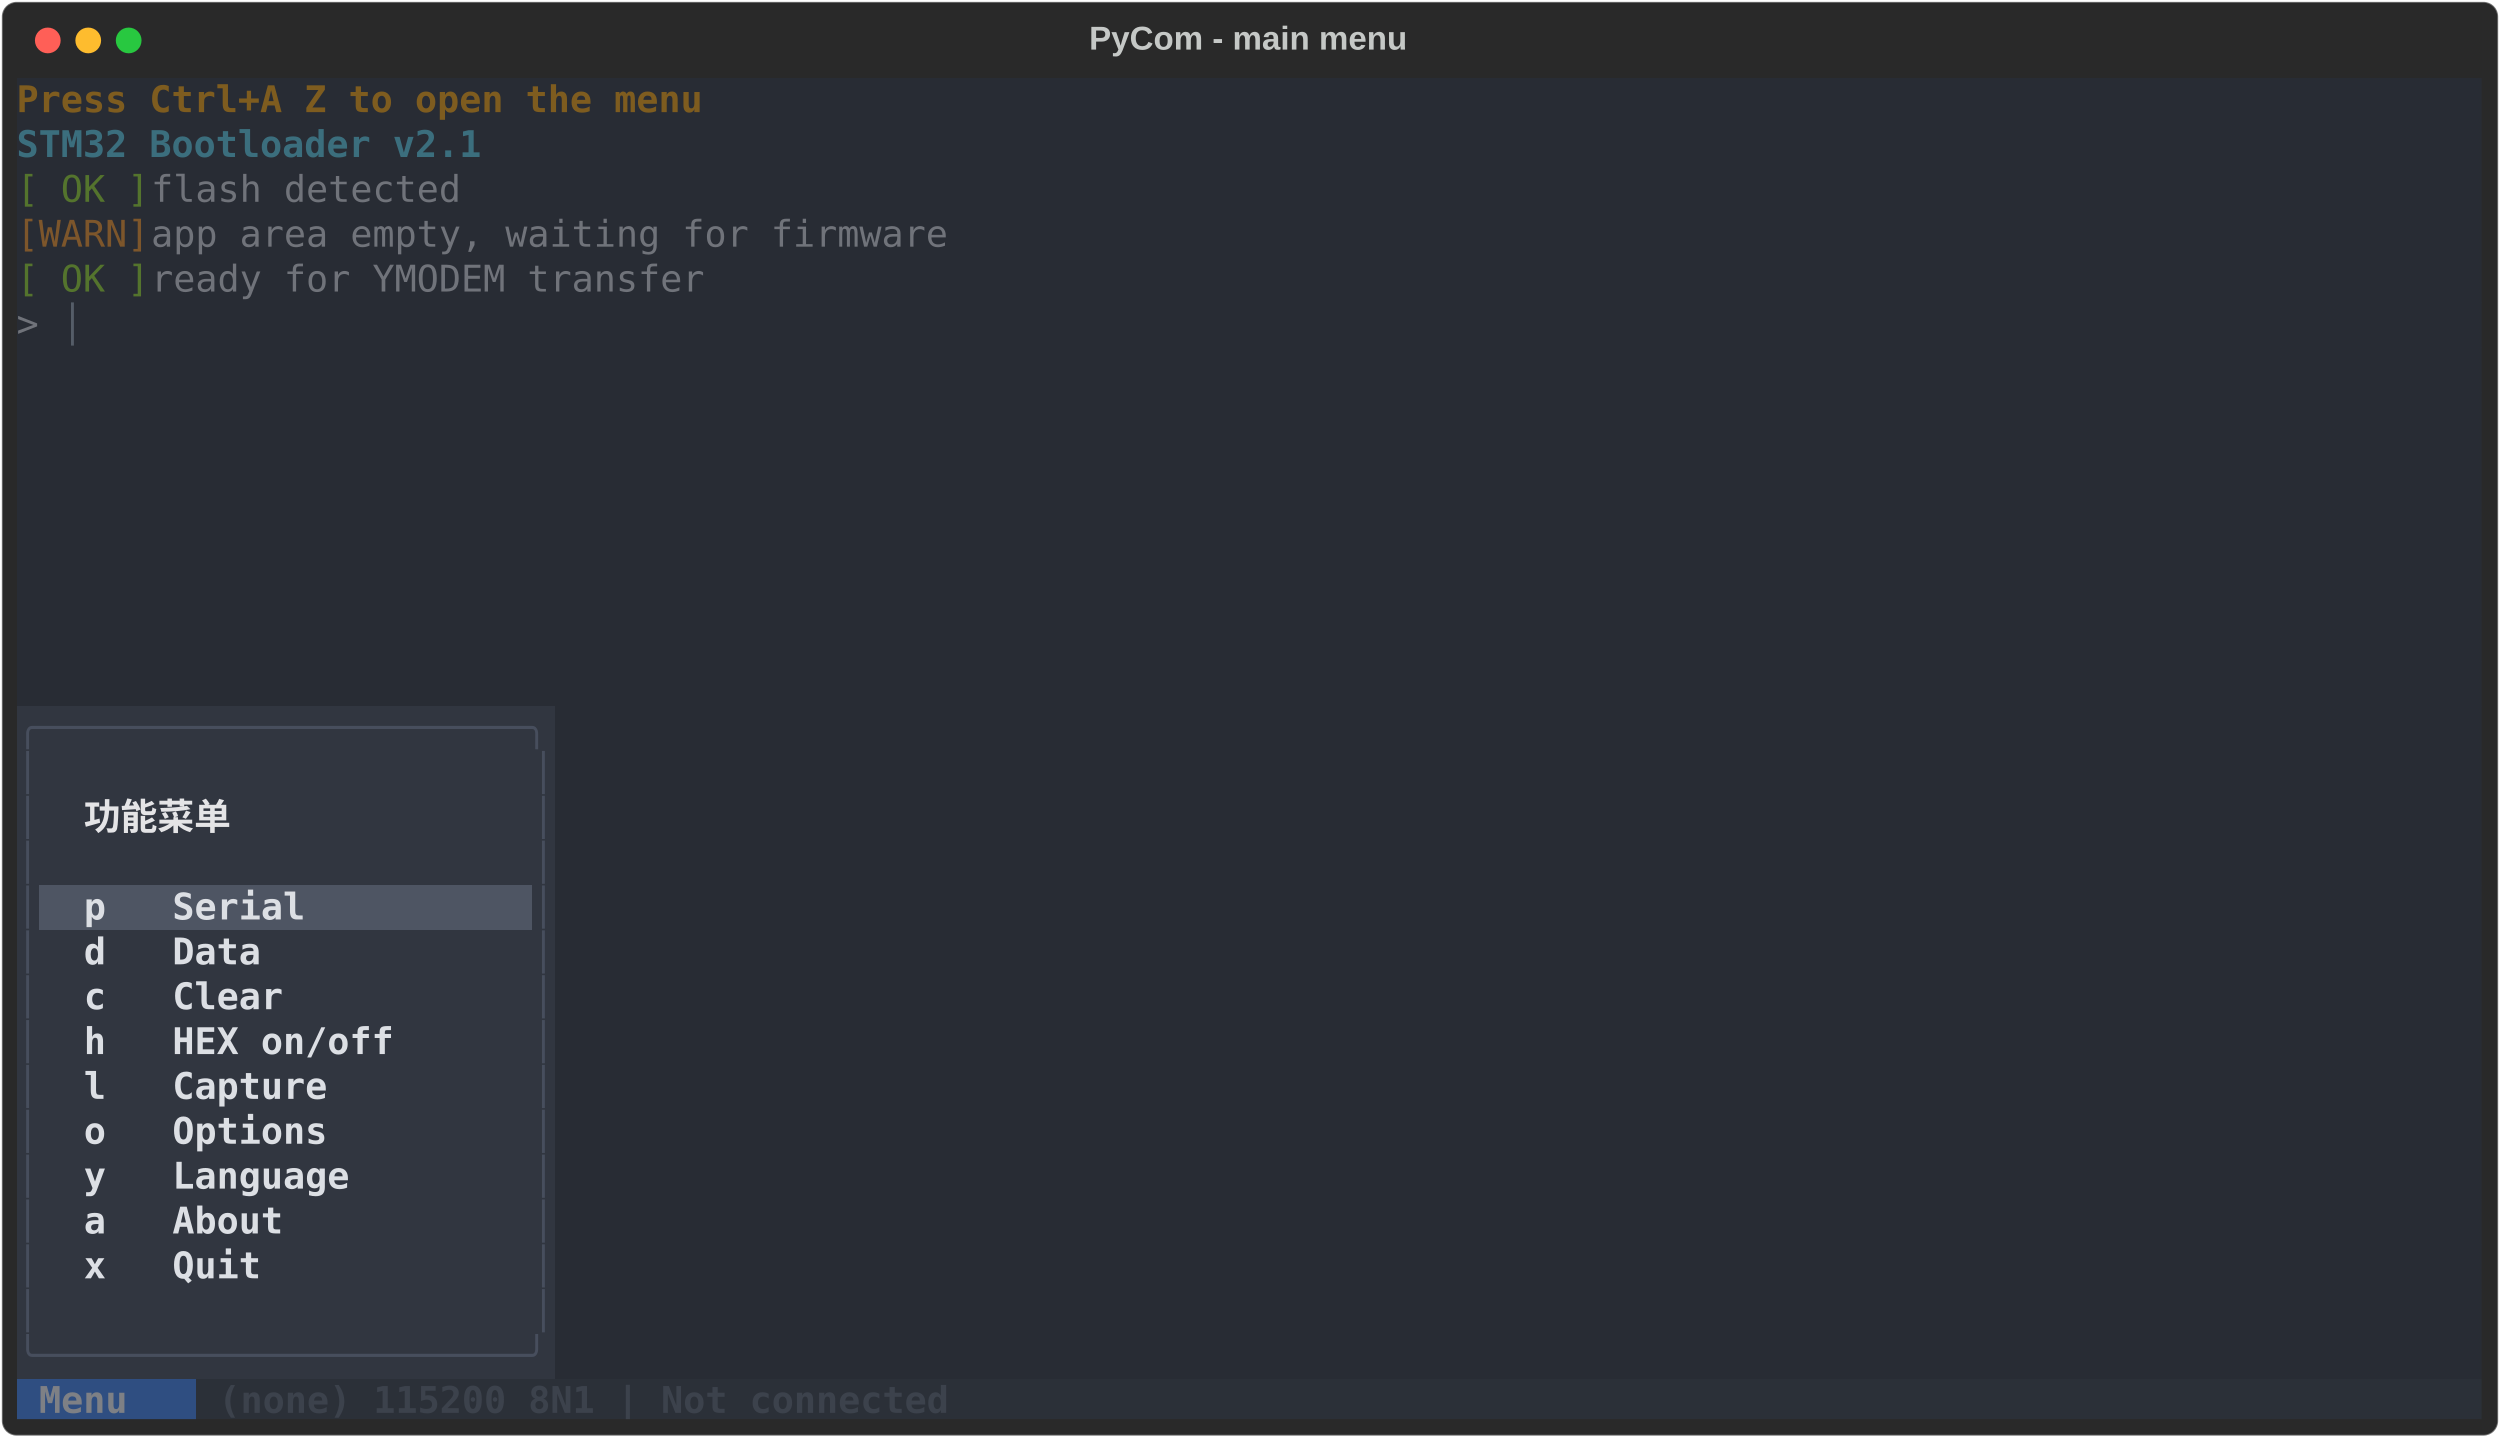
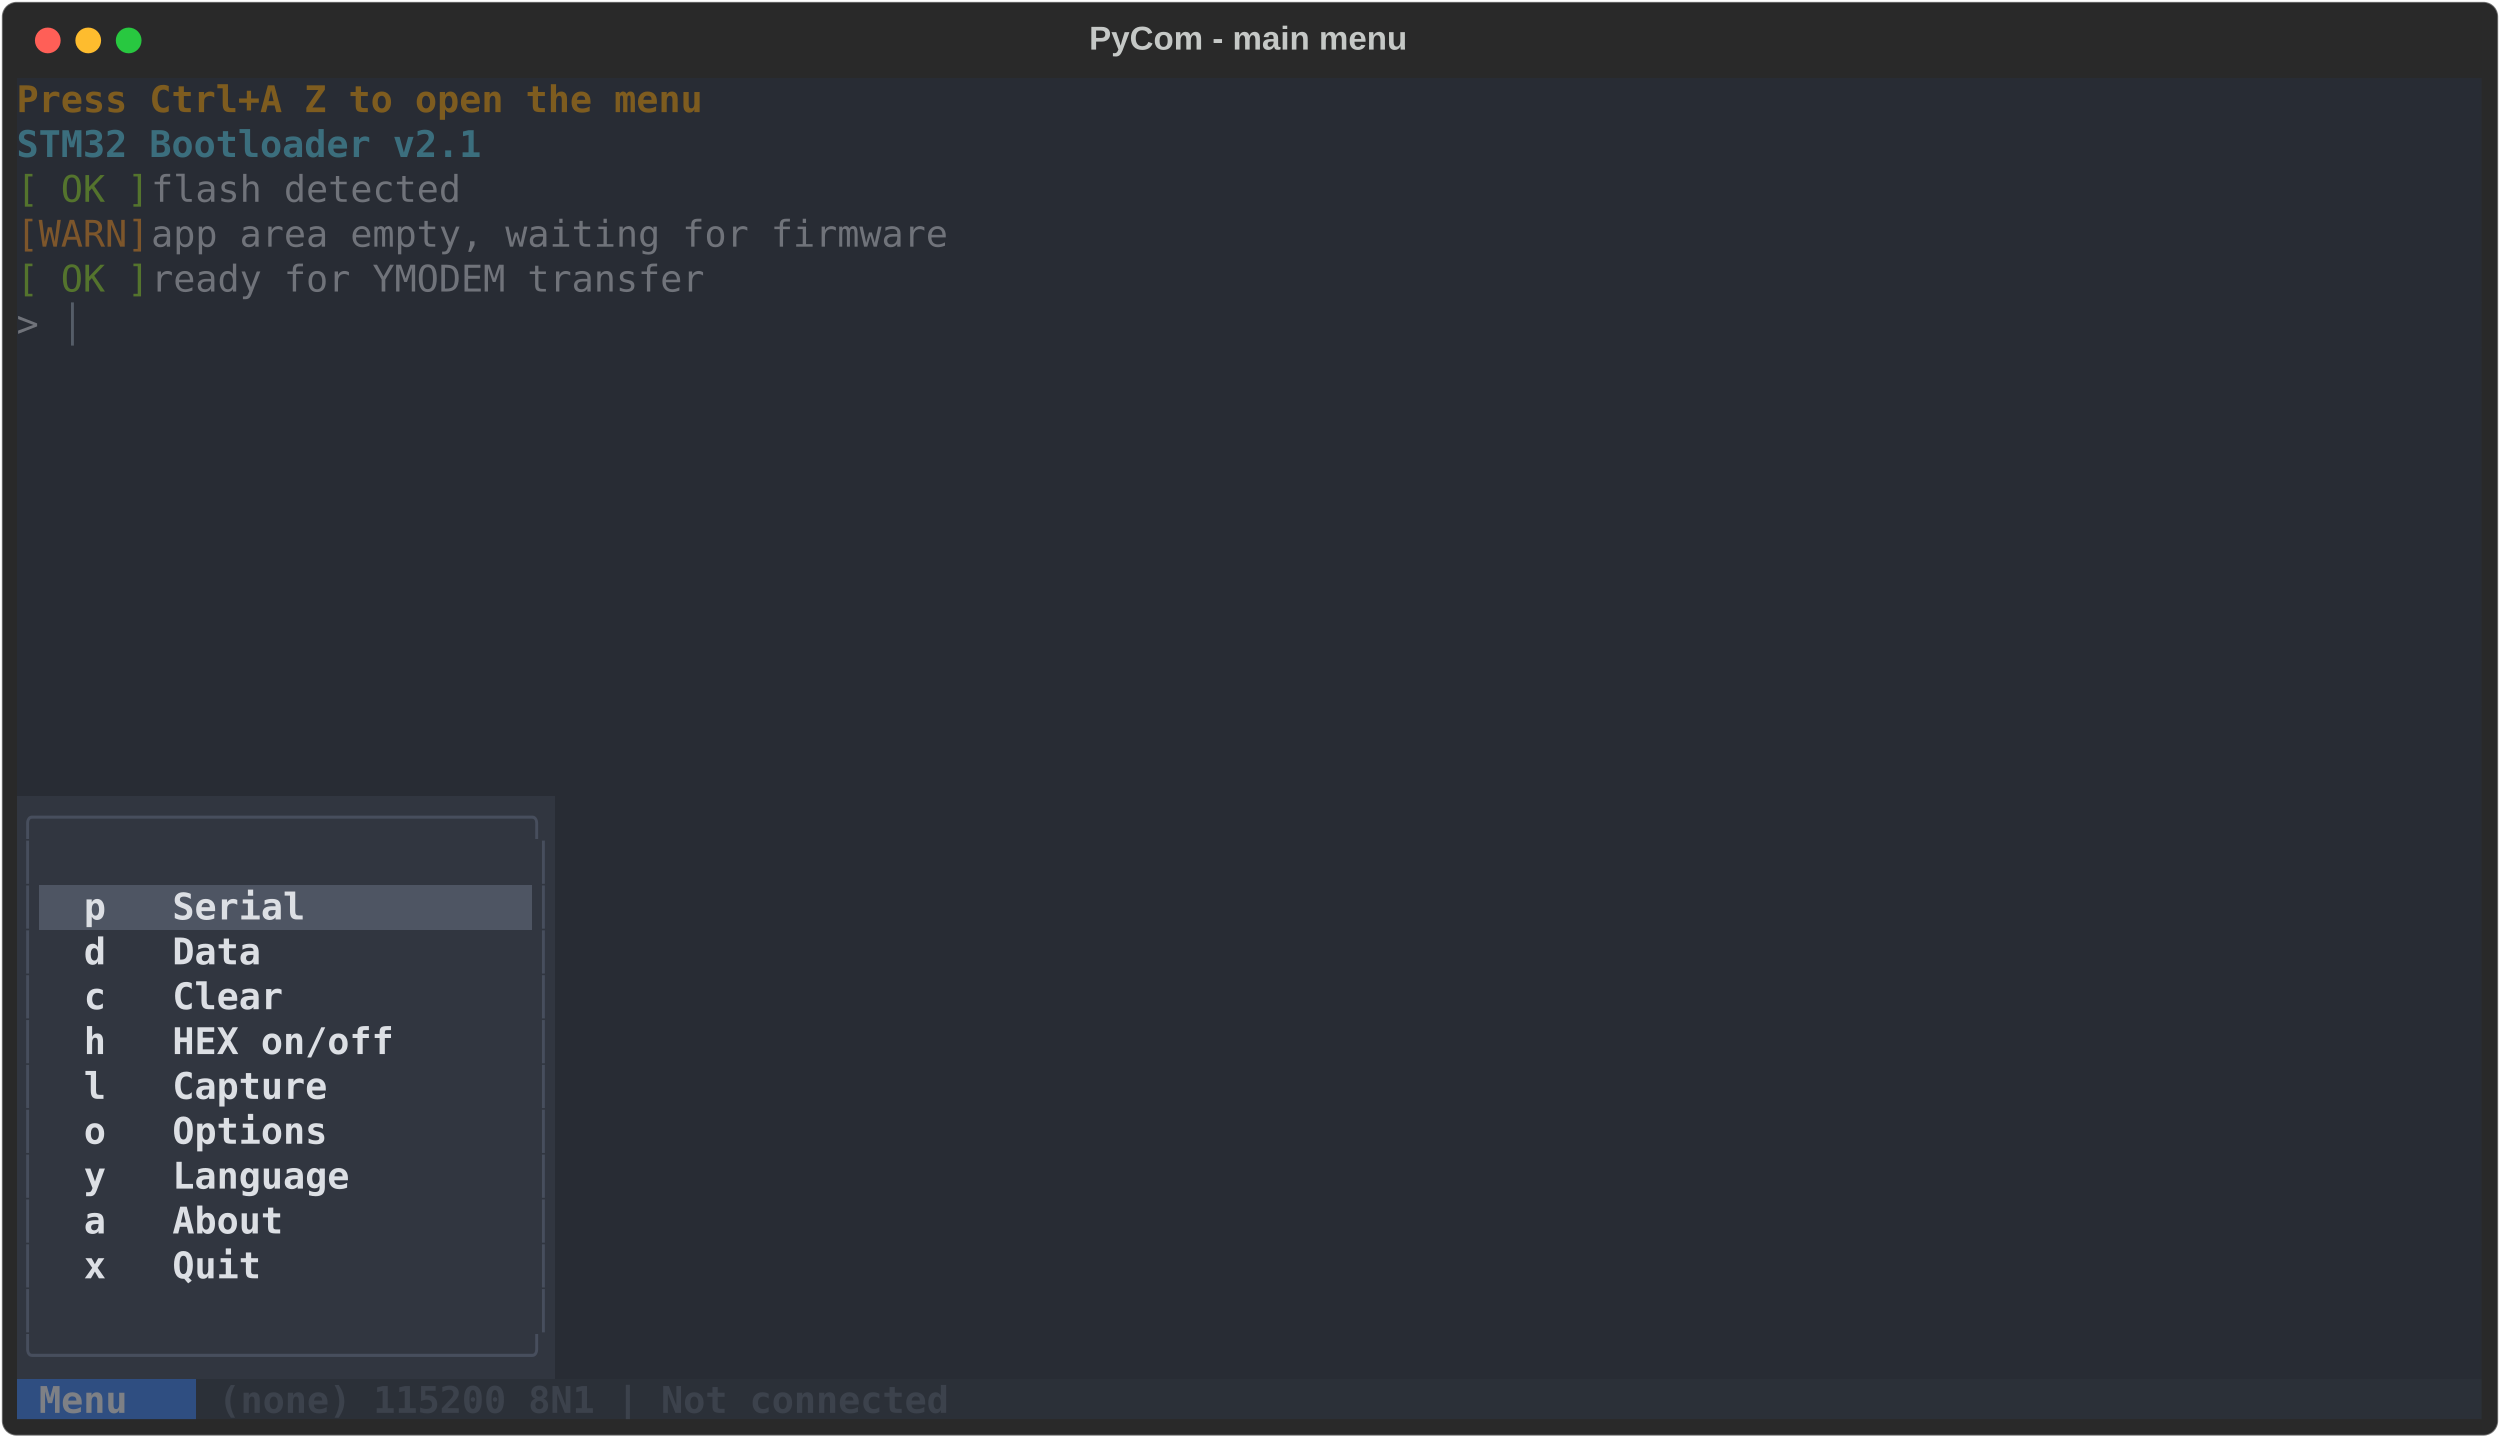
<svg xmlns="http://www.w3.org/2000/svg" class="rich-terminal" viewBox="0 0 1360 782.0">
  <style>

    @font-face {
        font-family: "Fira Code";
        src: local("FiraCode-Regular"),
                url("https://cdnjs.cloudflare.com/ajax/libs/firacode/6.2.0/woff2/FiraCode-Regular.woff2") format("woff2"),
                url("https://cdnjs.cloudflare.com/ajax/libs/firacode/6.2.0/woff/FiraCode-Regular.woff") format("woff");
        font-style: normal;
        font-weight: 400;
    }
    @font-face {
        font-family: "Fira Code";
        src: local("FiraCode-Bold"),
                url("https://cdnjs.cloudflare.com/ajax/libs/firacode/6.2.0/woff2/FiraCode-Bold.woff2") format("woff2"),
                url("https://cdnjs.cloudflare.com/ajax/libs/firacode/6.2.0/woff/FiraCode-Bold.woff") format("woff");
        font-style: bold;
        font-weight: 700;
    }

-     .terminal-2986568471-matrix {
+     .terminal-81339459-matrix {
        font-family: Fira Code, monospace;
        font-size: 20px;
        line-height: 24.4px;
        font-variant-east-asian: full-width;
    }

-     .terminal-2986568471-title {
+     .terminal-81339459-title {
        font-size: 18px;
        font-weight: bold;
        font-family: arial;
    }

-     .terminal-2986568471-r1 { fill: #7e5c1f;font-weight: bold }
- .terminal-2986568471-r2 { fill: #dcdfe4 }
- .terminal-2986568471-r3 { fill: #c5c8c6 }
- .terminal-2986568471-r4 { fill: #3b6e7d;font-weight: bold }
- .terminal-2986568471-r5 { fill: #54742d }
- .terminal-2986568471-r6 { fill: #70737a }
- .terminal-2986568471-r7 { fill: #7d562b }
- .terminal-2986568471-r8 { fill: #555d68 }
- .terminal-2986568471-r9 { fill: #474e5d }
- .terminal-2986568471-r10 { fill: #e4e4e6;font-weight: bold }
- .terminal-2986568471-r11 { fill: #dcdfe4;font-weight: bold }
- .terminal-2986568471-r12 { fill: #7e8085;font-weight: bold }
- .terminal-2986568471-r13 { fill: #3c424c;font-weight: bold }
+     .terminal-81339459-r1 { fill: #7e5c1f;font-weight: bold }
+ .terminal-81339459-r2 { fill: #dcdfe4 }
+ .terminal-81339459-r3 { fill: #c5c8c6 }
+ .terminal-81339459-r4 { fill: #3b6e7d;font-weight: bold }
+ .terminal-81339459-r5 { fill: #54742d }
+ .terminal-81339459-r6 { fill: #70737a }
+ .terminal-81339459-r7 { fill: #7d562b }
+ .terminal-81339459-r8 { fill: #555d68 }
+ .terminal-81339459-r9 { fill: #474e5d }
+ .terminal-81339459-r10 { fill: #dcdfe4;font-weight: bold }
+ .terminal-81339459-r11 { fill: #7e8085;font-weight: bold }
+ .terminal-81339459-r12 { fill: #3c424c;font-weight: bold }
    </style>
  <defs>
-     <clipPath id="terminal-2986568471-clip-terminal">
+     <clipPath id="terminal-81339459-clip-terminal">
      <rect x="0" y="0" width="1341.0" height="731.0" />
    </clipPath>
-     <clipPath id="terminal-2986568471-line-0">
+     <clipPath id="terminal-81339459-line-0">
      <rect x="0" y="1.5" width="1342" height="24.65" />
    </clipPath>
-     <clipPath id="terminal-2986568471-line-1">
+     <clipPath id="terminal-81339459-line-1">
      <rect x="0" y="25.9" width="1342" height="24.65" />
    </clipPath>
-     <clipPath id="terminal-2986568471-line-2">
+     <clipPath id="terminal-81339459-line-2">
      <rect x="0" y="50.3" width="1342" height="24.65" />
    </clipPath>
-     <clipPath id="terminal-2986568471-line-3">
+     <clipPath id="terminal-81339459-line-3">
      <rect x="0" y="74.7" width="1342" height="24.65" />
    </clipPath>
-     <clipPath id="terminal-2986568471-line-4">
+     <clipPath id="terminal-81339459-line-4">
      <rect x="0" y="99.1" width="1342" height="24.65" />
    </clipPath>
-     <clipPath id="terminal-2986568471-line-5">
+     <clipPath id="terminal-81339459-line-5">
      <rect x="0" y="123.5" width="1342" height="24.65" />
    </clipPath>
-     <clipPath id="terminal-2986568471-line-6">
+     <clipPath id="terminal-81339459-line-6">
      <rect x="0" y="147.9" width="1342" height="24.65" />
    </clipPath>
-     <clipPath id="terminal-2986568471-line-7">
+     <clipPath id="terminal-81339459-line-7">
      <rect x="0" y="172.3" width="1342" height="24.65" />
    </clipPath>
-     <clipPath id="terminal-2986568471-line-8">
+     <clipPath id="terminal-81339459-line-8">
      <rect x="0" y="196.7" width="1342" height="24.65" />
    </clipPath>
-     <clipPath id="terminal-2986568471-line-9">
+     <clipPath id="terminal-81339459-line-9">
      <rect x="0" y="221.1" width="1342" height="24.65" />
    </clipPath>
-     <clipPath id="terminal-2986568471-line-10">
+     <clipPath id="terminal-81339459-line-10">
      <rect x="0" y="245.5" width="1342" height="24.65" />
    </clipPath>
-     <clipPath id="terminal-2986568471-line-11">
+     <clipPath id="terminal-81339459-line-11">
      <rect x="0" y="269.9" width="1342" height="24.65" />
    </clipPath>
-     <clipPath id="terminal-2986568471-line-12">
+     <clipPath id="terminal-81339459-line-12">
      <rect x="0" y="294.3" width="1342" height="24.65" />
    </clipPath>
-     <clipPath id="terminal-2986568471-line-13">
+     <clipPath id="terminal-81339459-line-13">
      <rect x="0" y="318.7" width="1342" height="24.65" />
    </clipPath>
-     <clipPath id="terminal-2986568471-line-14">
+     <clipPath id="terminal-81339459-line-14">
      <rect x="0" y="343.1" width="1342" height="24.65" />
    </clipPath>
-     <clipPath id="terminal-2986568471-line-15">
+     <clipPath id="terminal-81339459-line-15">
      <rect x="0" y="367.5" width="1342" height="24.65" />
    </clipPath>
-     <clipPath id="terminal-2986568471-line-16">
+     <clipPath id="terminal-81339459-line-16">
      <rect x="0" y="391.9" width="1342" height="24.65" />
    </clipPath>
-     <clipPath id="terminal-2986568471-line-17">
+     <clipPath id="terminal-81339459-line-17">
      <rect x="0" y="416.3" width="1342" height="24.65" />
    </clipPath>
-     <clipPath id="terminal-2986568471-line-18">
+     <clipPath id="terminal-81339459-line-18">
      <rect x="0" y="440.7" width="1342" height="24.65" />
    </clipPath>
-     <clipPath id="terminal-2986568471-line-19">
+     <clipPath id="terminal-81339459-line-19">
      <rect x="0" y="465.1" width="1342" height="24.65" />
    </clipPath>
-     <clipPath id="terminal-2986568471-line-20">
+     <clipPath id="terminal-81339459-line-20">
      <rect x="0" y="489.5" width="1342" height="24.65" />
    </clipPath>
-     <clipPath id="terminal-2986568471-line-21">
+     <clipPath id="terminal-81339459-line-21">
      <rect x="0" y="513.9" width="1342" height="24.65" />
    </clipPath>
-     <clipPath id="terminal-2986568471-line-22">
+     <clipPath id="terminal-81339459-line-22">
      <rect x="0" y="538.3" width="1342" height="24.65" />
    </clipPath>
-     <clipPath id="terminal-2986568471-line-23">
+     <clipPath id="terminal-81339459-line-23">
      <rect x="0" y="562.7" width="1342" height="24.65" />
    </clipPath>
-     <clipPath id="terminal-2986568471-line-24">
+     <clipPath id="terminal-81339459-line-24">
      <rect x="0" y="587.1" width="1342" height="24.65" />
    </clipPath>
-     <clipPath id="terminal-2986568471-line-25">
+     <clipPath id="terminal-81339459-line-25">
      <rect x="0" y="611.5" width="1342" height="24.65" />
    </clipPath>
-     <clipPath id="terminal-2986568471-line-26">
+     <clipPath id="terminal-81339459-line-26">
      <rect x="0" y="635.9" width="1342" height="24.65" />
    </clipPath>
-     <clipPath id="terminal-2986568471-line-27">
+     <clipPath id="terminal-81339459-line-27">
      <rect x="0" y="660.3" width="1342" height="24.65" />
    </clipPath>
-     <clipPath id="terminal-2986568471-line-28">
+     <clipPath id="terminal-81339459-line-28">
      <rect x="0" y="684.7" width="1342" height="24.65" />
    </clipPath>
  </defs>
  <rect fill="#292929" stroke="rgba(255,255,255,0.35)" stroke-width="1" x="1" y="1" width="1358" height="780" rx="8" />
-   <text class="terminal-2986568471-title" fill="#c5c8c6" text-anchor="middle" x="679" y="27">PyCom - main menu</text>
+   <text class="terminal-81339459-title" fill="#c5c8c6" text-anchor="middle" x="679" y="27">PyCom - main menu</text>
  <g transform="translate(26,22)">
    <circle cx="0" cy="0" r="7" fill="#ff5f57" />
    <circle cx="22" cy="0" r="7" fill="#febc2e" />
    <circle cx="44" cy="0" r="7" fill="#28c840" />
  </g>
-   <g transform="translate(9, 41)" clip-path="url(#terminal-2986568471-clip-terminal)">
+   <g transform="translate(9, 41)" clip-path="url(#terminal-81339459-clip-terminal)">
    <rect fill="#282c34" x="0" y="1.5" width="378.2" height="24.65" shape-rendering="crispEdges" />
    <rect fill="#282c34" x="378.2" y="1.5" width="963.8" height="24.65" shape-rendering="crispEdges" />
    <rect fill="#282c34" x="0" y="25.9" width="256.2" height="24.65" shape-rendering="crispEdges" />
    <rect fill="#282c34" x="256.2" y="25.9" width="1085.8" height="24.65" shape-rendering="crispEdges" />
    <rect fill="#282c34" x="0" y="50.3" width="73.2" height="24.65" shape-rendering="crispEdges" />
    <rect fill="#282c34" x="73.2" y="50.3" width="183" height="24.65" shape-rendering="crispEdges" />
    <rect fill="#282c34" x="256.2" y="50.3" width="1085.8" height="24.65" shape-rendering="crispEdges" />
    <rect fill="#282c34" x="0" y="74.7" width="73.2" height="24.65" shape-rendering="crispEdges" />
    <rect fill="#282c34" x="73.2" y="74.7" width="451.4" height="24.65" shape-rendering="crispEdges" />
    <rect fill="#282c34" x="524.6" y="74.7" width="817.4" height="24.65" shape-rendering="crispEdges" />
    <rect fill="#282c34" x="0" y="99.1" width="73.2" height="24.65" shape-rendering="crispEdges" />
    <rect fill="#282c34" x="73.2" y="99.1" width="317.2" height="24.65" shape-rendering="crispEdges" />
    <rect fill="#282c34" x="390.4" y="99.1" width="951.6" height="24.65" shape-rendering="crispEdges" />
    <rect fill="#282c34" x="0" y="123.5" width="12.2" height="24.65" shape-rendering="crispEdges" />
    <rect fill="#282c34" x="12.2" y="123.5" width="12.2" height="24.65" shape-rendering="crispEdges" />
    <rect fill="#282c34" x="24.4" y="123.5" width="12.2" height="24.65" shape-rendering="crispEdges" />
    <rect fill="#282c34" x="36.6" y="123.5" width="1305.4" height="24.65" shape-rendering="crispEdges" />
    <rect fill="#282c34" x="0" y="147.9" width="0" height="24.65" shape-rendering="crispEdges" />
    <rect fill="#282c34" x="0" y="147.9" width="1342" height="24.65" shape-rendering="crispEdges" />
    <rect fill="#282c34" x="0" y="172.3" width="0" height="24.65" shape-rendering="crispEdges" />
    <rect fill="#282c34" x="0" y="172.3" width="1342" height="24.65" shape-rendering="crispEdges" />
    <rect fill="#282c34" x="0" y="196.7" width="0" height="24.65" shape-rendering="crispEdges" />
    <rect fill="#282c34" x="0" y="196.7" width="1342" height="24.65" shape-rendering="crispEdges" />
    <rect fill="#282c34" x="0" y="221.1" width="0" height="24.65" shape-rendering="crispEdges" />
    <rect fill="#282c34" x="0" y="221.1" width="1342" height="24.65" shape-rendering="crispEdges" />
    <rect fill="#282c34" x="0" y="245.5" width="0" height="24.65" shape-rendering="crispEdges" />
    <rect fill="#282c34" x="0" y="245.5" width="1342" height="24.65" shape-rendering="crispEdges" />
    <rect fill="#282c34" x="0" y="269.9" width="0" height="24.65" shape-rendering="crispEdges" />
    <rect fill="#282c34" x="0" y="269.9" width="1342" height="24.65" shape-rendering="crispEdges" />
    <rect fill="#282c34" x="0" y="294.3" width="0" height="24.65" shape-rendering="crispEdges" />
    <rect fill="#282c34" x="0" y="294.3" width="1342" height="24.65" shape-rendering="crispEdges" />
    <rect fill="#282c34" x="0" y="318.7" width="0" height="24.65" shape-rendering="crispEdges" />
    <rect fill="#282c34" x="0" y="318.7" width="1342" height="24.65" shape-rendering="crispEdges" />
-     <rect fill="#313640" x="0" y="343.1" width="292.8" height="24.65" shape-rendering="crispEdges" />
-     <rect fill="#282c34" x="292.8" y="343.1" width="1049.2" height="24.65" shape-rendering="crispEdges" />
-     <rect fill="#313640" x="0" y="367.5" width="12.2" height="24.65" shape-rendering="crispEdges" />
-     <rect fill="#313640" x="12.2" y="367.5" width="268.4" height="24.65" shape-rendering="crispEdges" />
-     <rect fill="#313640" x="280.6" y="367.5" width="12.2" height="24.65" shape-rendering="crispEdges" />
-     <rect fill="#282c34" x="292.8" y="367.5" width="1049.2" height="24.65" shape-rendering="crispEdges" />
-     <rect fill="#313640" x="0" y="391.9" width="12.2" height="24.65" shape-rendering="crispEdges" />
-     <rect fill="#313640" x="12.2" y="391.9" width="24.4" height="24.65" shape-rendering="crispEdges" />
-     <rect fill="#313640" x="36.6" y="391.9" width="97.6" height="24.65" shape-rendering="crispEdges" />
-     <rect fill="#313640" x="134.2" y="391.9" width="146.4" height="24.65" shape-rendering="crispEdges" />
-     <rect fill="#313640" x="280.6" y="391.9" width="12.2" height="24.65" shape-rendering="crispEdges" />
+     <rect fill="#282c34" x="0" y="343.1" width="0" height="24.65" shape-rendering="crispEdges" />
+     <rect fill="#282c34" x="0" y="343.1" width="1342" height="24.65" shape-rendering="crispEdges" />
+     <rect fill="#282c34" x="0" y="367.5" width="0" height="24.65" shape-rendering="crispEdges" />
+     <rect fill="#282c34" x="0" y="367.5" width="1342" height="24.65" shape-rendering="crispEdges" />
+     <rect fill="#313640" x="0" y="391.9" width="292.8" height="24.65" shape-rendering="crispEdges" />
    <rect fill="#282c34" x="292.8" y="391.9" width="1049.2" height="24.65" shape-rendering="crispEdges" />
    <rect fill="#313640" x="0" y="416.3" width="12.2" height="24.65" shape-rendering="crispEdges" />
    <rect fill="#313640" x="12.2" y="416.3" width="268.4" height="24.65" shape-rendering="crispEdges" />
    <rect fill="#313640" x="280.6" y="416.3" width="12.2" height="24.65" shape-rendering="crispEdges" />
    <rect fill="#282c34" x="292.8" y="416.3" width="1049.2" height="24.65" shape-rendering="crispEdges" />
    <rect fill="#313640" x="0" y="440.7" width="12.2" height="24.65" shape-rendering="crispEdges" />
    <rect fill="#4e5563" x="12.2" y="440.7" width="24.4" height="24.65" shape-rendering="crispEdges" />
    <rect fill="#4e5563" x="36.6" y="440.7" width="170.8" height="24.65" shape-rendering="crispEdges" />
    <rect fill="#4e5563" x="207.4" y="440.7" width="48.8" height="24.65" shape-rendering="crispEdges" />
    <rect fill="#4e5563" x="256.2" y="440.7" width="24.4" height="24.65" shape-rendering="crispEdges" />
    <rect fill="#313640" x="280.6" y="440.7" width="12.2" height="24.65" shape-rendering="crispEdges" />
    <rect fill="#282c34" x="292.8" y="440.7" width="1049.2" height="24.65" shape-rendering="crispEdges" />
    <rect fill="#313640" x="0" y="465.1" width="12.2" height="24.65" shape-rendering="crispEdges" />
    <rect fill="#313640" x="12.2" y="465.1" width="24.4" height="24.65" shape-rendering="crispEdges" />
    <rect fill="#313640" x="36.6" y="465.1" width="146.4" height="24.65" shape-rendering="crispEdges" />
    <rect fill="#313640" x="183" y="465.1" width="73.2" height="24.65" shape-rendering="crispEdges" />
    <rect fill="#313640" x="256.2" y="465.1" width="24.4" height="24.65" shape-rendering="crispEdges" />
    <rect fill="#313640" x="280.6" y="465.1" width="12.2" height="24.65" shape-rendering="crispEdges" />
    <rect fill="#282c34" x="292.8" y="465.1" width="1049.2" height="24.65" shape-rendering="crispEdges" />
    <rect fill="#313640" x="0" y="489.5" width="12.2" height="24.65" shape-rendering="crispEdges" />
    <rect fill="#313640" x="12.2" y="489.5" width="24.4" height="24.65" shape-rendering="crispEdges" />
    <rect fill="#313640" x="36.6" y="489.5" width="158.6" height="24.65" shape-rendering="crispEdges" />
    <rect fill="#313640" x="195.2" y="489.5" width="61" height="24.65" shape-rendering="crispEdges" />
    <rect fill="#313640" x="256.2" y="489.5" width="24.4" height="24.65" shape-rendering="crispEdges" />
    <rect fill="#313640" x="280.6" y="489.5" width="12.2" height="24.65" shape-rendering="crispEdges" />
    <rect fill="#282c34" x="292.8" y="489.5" width="1049.2" height="24.65" shape-rendering="crispEdges" />
    <rect fill="#313640" x="0" y="513.9" width="12.2" height="24.65" shape-rendering="crispEdges" />
    <rect fill="#313640" x="12.2" y="513.9" width="24.4" height="24.65" shape-rendering="crispEdges" />
    <rect fill="#313640" x="36.6" y="513.9" width="219.6" height="24.65" shape-rendering="crispEdges" />
    <rect fill="#313640" x="256.2" y="513.9" width="24.4" height="24.65" shape-rendering="crispEdges" />
    <rect fill="#313640" x="280.6" y="513.9" width="12.2" height="24.65" shape-rendering="crispEdges" />
    <rect fill="#282c34" x="292.8" y="513.9" width="1049.2" height="24.65" shape-rendering="crispEdges" />
    <rect fill="#313640" x="0" y="538.3" width="12.2" height="24.65" shape-rendering="crispEdges" />
    <rect fill="#313640" x="12.2" y="538.3" width="24.4" height="24.65" shape-rendering="crispEdges" />
    <rect fill="#313640" x="36.6" y="538.3" width="183" height="24.65" shape-rendering="crispEdges" />
    <rect fill="#313640" x="219.6" y="538.3" width="36.6" height="24.65" shape-rendering="crispEdges" />
    <rect fill="#313640" x="256.2" y="538.3" width="24.4" height="24.65" shape-rendering="crispEdges" />
    <rect fill="#313640" x="280.6" y="538.3" width="12.2" height="24.65" shape-rendering="crispEdges" />
    <rect fill="#282c34" x="292.8" y="538.3" width="1049.2" height="24.65" shape-rendering="crispEdges" />
    <rect fill="#313640" x="0" y="562.7" width="12.2" height="24.65" shape-rendering="crispEdges" />
    <rect fill="#313640" x="12.2" y="562.7" width="24.4" height="24.65" shape-rendering="crispEdges" />
    <rect fill="#313640" x="36.6" y="562.7" width="183" height="24.65" shape-rendering="crispEdges" />
    <rect fill="#313640" x="219.6" y="562.7" width="36.6" height="24.65" shape-rendering="crispEdges" />
    <rect fill="#313640" x="256.2" y="562.7" width="24.4" height="24.65" shape-rendering="crispEdges" />
    <rect fill="#313640" x="280.6" y="562.7" width="12.2" height="24.65" shape-rendering="crispEdges" />
    <rect fill="#282c34" x="292.8" y="562.7" width="1049.2" height="24.65" shape-rendering="crispEdges" />
    <rect fill="#313640" x="0" y="587.1" width="12.2" height="24.65" shape-rendering="crispEdges" />
    <rect fill="#313640" x="12.2" y="587.1" width="24.4" height="24.65" shape-rendering="crispEdges" />
    <rect fill="#313640" x="36.6" y="587.1" width="195.2" height="24.65" shape-rendering="crispEdges" />
    <rect fill="#313640" x="231.8" y="587.1" width="24.4" height="24.65" shape-rendering="crispEdges" />
    <rect fill="#313640" x="256.2" y="587.1" width="24.4" height="24.65" shape-rendering="crispEdges" />
    <rect fill="#313640" x="280.6" y="587.1" width="12.2" height="24.65" shape-rendering="crispEdges" />
    <rect fill="#282c34" x="292.8" y="587.1" width="1049.2" height="24.65" shape-rendering="crispEdges" />
    <rect fill="#313640" x="0" y="611.5" width="12.2" height="24.65" shape-rendering="crispEdges" />
    <rect fill="#313640" x="12.2" y="611.5" width="24.4" height="24.65" shape-rendering="crispEdges" />
    <rect fill="#313640" x="36.6" y="611.5" width="158.6" height="24.65" shape-rendering="crispEdges" />
    <rect fill="#313640" x="195.2" y="611.5" width="61" height="24.65" shape-rendering="crispEdges" />
    <rect fill="#313640" x="256.2" y="611.5" width="24.4" height="24.65" shape-rendering="crispEdges" />
    <rect fill="#313640" x="280.6" y="611.5" width="12.2" height="24.65" shape-rendering="crispEdges" />
    <rect fill="#282c34" x="292.8" y="611.5" width="1049.2" height="24.65" shape-rendering="crispEdges" />
    <rect fill="#313640" x="0" y="635.9" width="12.2" height="24.65" shape-rendering="crispEdges" />
    <rect fill="#313640" x="12.2" y="635.9" width="24.4" height="24.65" shape-rendering="crispEdges" />
    <rect fill="#313640" x="36.6" y="635.9" width="146.4" height="24.65" shape-rendering="crispEdges" />
    <rect fill="#313640" x="183" y="635.9" width="73.2" height="24.65" shape-rendering="crispEdges" />
    <rect fill="#313640" x="256.2" y="635.9" width="24.4" height="24.65" shape-rendering="crispEdges" />
    <rect fill="#313640" x="280.6" y="635.9" width="12.2" height="24.65" shape-rendering="crispEdges" />
    <rect fill="#282c34" x="292.8" y="635.9" width="1049.2" height="24.65" shape-rendering="crispEdges" />
    <rect fill="#313640" x="0" y="660.3" width="12.2" height="24.65" shape-rendering="crispEdges" />
    <rect fill="#313640" x="12.2" y="660.3" width="268.4" height="24.65" shape-rendering="crispEdges" />
    <rect fill="#313640" x="280.6" y="660.3" width="12.2" height="24.65" shape-rendering="crispEdges" />
    <rect fill="#282c34" x="292.8" y="660.3" width="1049.2" height="24.65" shape-rendering="crispEdges" />
    <rect fill="#313640" x="0" y="684.7" width="292.8" height="24.65" shape-rendering="crispEdges" />
    <rect fill="#282c34" x="292.8" y="684.7" width="1049.2" height="24.65" shape-rendering="crispEdges" />
    <rect fill="#2f4e81" x="0" y="709.1" width="12.2" height="24.65" shape-rendering="crispEdges" />
    <rect fill="#2f4e81" x="12.2" y="709.1" width="73.2" height="24.65" shape-rendering="crispEdges" />
    <rect fill="#2f4e81" x="85.4" y="709.1" width="12.2" height="24.65" shape-rendering="crispEdges" />
    <rect fill="#2b3038" x="97.6" y="709.1" width="12.2" height="24.65" shape-rendering="crispEdges" />
    <rect fill="#2b3038" x="109.8" y="709.1" width="414.8" height="24.65" shape-rendering="crispEdges" />
    <rect fill="#2b3038" x="524.6" y="709.1" width="817.4" height="24.65" shape-rendering="crispEdges" />
-     <g class="terminal-2986568471-matrix">
-       <text class="terminal-2986568471-r1" x="0" y="20" textLength="378.2" clip-path="url(#terminal-2986568471-line-0)">Press Ctrl+A Z to open the menu</text>
-       <text class="terminal-2986568471-r3" x="1342" y="20" textLength="12.2" clip-path="url(#terminal-2986568471-line-0)">
- </text>
-       <text class="terminal-2986568471-r4" x="0" y="44.4" textLength="256.2" clip-path="url(#terminal-2986568471-line-1)">STM32 Bootloader v2.1</text>
-       <text class="terminal-2986568471-r3" x="1342" y="44.4" textLength="12.2" clip-path="url(#terminal-2986568471-line-1)">
- </text>
-       <text class="terminal-2986568471-r5" x="0" y="68.8" textLength="73.2" clip-path="url(#terminal-2986568471-line-2)">[ OK ]</text>
-       <text class="terminal-2986568471-r6" x="73.2" y="68.8" textLength="183" clip-path="url(#terminal-2986568471-line-2)"> flash detected</text>
-       <text class="terminal-2986568471-r3" x="1342" y="68.8" textLength="12.2" clip-path="url(#terminal-2986568471-line-2)">
- </text>
-       <text class="terminal-2986568471-r7" x="0" y="93.2" textLength="73.2" clip-path="url(#terminal-2986568471-line-3)">[WARN]</text>
-       <text class="terminal-2986568471-r6" x="73.2" y="93.2" textLength="451.4" clip-path="url(#terminal-2986568471-line-3)"> app area empty, waiting for firmware</text>
-       <text class="terminal-2986568471-r3" x="1342" y="93.2" textLength="12.2" clip-path="url(#terminal-2986568471-line-3)">
- </text>
-       <text class="terminal-2986568471-r5" x="0" y="117.6" textLength="73.2" clip-path="url(#terminal-2986568471-line-4)">[ OK ]</text>
-       <text class="terminal-2986568471-r6" x="73.2" y="117.6" textLength="317.2" clip-path="url(#terminal-2986568471-line-4)"> ready for YMODEM transfer</text>
-       <text class="terminal-2986568471-r3" x="1342" y="117.6" textLength="12.2" clip-path="url(#terminal-2986568471-line-4)">
- </text>
-       <text class="terminal-2986568471-r6" x="0" y="142" textLength="12.2" clip-path="url(#terminal-2986568471-line-5)">&gt;</text>
-       <text class="terminal-2986568471-r8" x="24.4" y="142" textLength="12.2" clip-path="url(#terminal-2986568471-line-5)">│</text>
-       <text class="terminal-2986568471-r3" x="1342" y="142" textLength="12.2" clip-path="url(#terminal-2986568471-line-5)">
- </text>
-       <text class="terminal-2986568471-r3" x="1342" y="166.4" textLength="12.2" clip-path="url(#terminal-2986568471-line-6)">
- </text>
-       <text class="terminal-2986568471-r3" x="1342" y="190.8" textLength="12.2" clip-path="url(#terminal-2986568471-line-7)">
- </text>
-       <text class="terminal-2986568471-r3" x="1342" y="215.2" textLength="12.2" clip-path="url(#terminal-2986568471-line-8)">
- </text>
-       <text class="terminal-2986568471-r3" x="1342" y="239.6" textLength="12.2" clip-path="url(#terminal-2986568471-line-9)">
- </text>
-       <text class="terminal-2986568471-r3" x="1342" y="264" textLength="12.2" clip-path="url(#terminal-2986568471-line-10)">
- </text>
-       <text class="terminal-2986568471-r3" x="1342" y="288.4" textLength="12.2" clip-path="url(#terminal-2986568471-line-11)">
- </text>
-       <text class="terminal-2986568471-r3" x="1342" y="312.8" textLength="12.2" clip-path="url(#terminal-2986568471-line-12)">
- </text>
-       <text class="terminal-2986568471-r3" x="1342" y="337.2" textLength="12.2" clip-path="url(#terminal-2986568471-line-13)">
- </text>
-       <text class="terminal-2986568471-r9" x="0" y="361.6" textLength="292.8" clip-path="url(#terminal-2986568471-line-14)">╭──────────────────────╮</text>
-       <text class="terminal-2986568471-r3" x="1342" y="361.6" textLength="12.2" clip-path="url(#terminal-2986568471-line-14)">
- </text>
-       <text class="terminal-2986568471-r9" x="0" y="386" textLength="12.2" clip-path="url(#terminal-2986568471-line-15)">│</text>
-       <text class="terminal-2986568471-r9" x="280.6" y="386" textLength="12.2" clip-path="url(#terminal-2986568471-line-15)">│</text>
-       <text class="terminal-2986568471-r3" x="1342" y="386" textLength="12.2" clip-path="url(#terminal-2986568471-line-15)">
- </text>
-       <text class="terminal-2986568471-r9" x="0" y="410.4" textLength="12.2" clip-path="url(#terminal-2986568471-line-16)">│</text>
-       <text class="terminal-2986568471-r10" x="36.6" y="410.4" textLength="48.8" clip-path="url(#terminal-2986568471-line-16)">功能菜单</text>
-       <text class="terminal-2986568471-r9" x="280.6" y="410.4" textLength="12.2" clip-path="url(#terminal-2986568471-line-16)">│</text>
-       <text class="terminal-2986568471-r3" x="1342" y="410.4" textLength="12.2" clip-path="url(#terminal-2986568471-line-16)">
- </text>
-       <text class="terminal-2986568471-r9" x="0" y="434.8" textLength="12.2" clip-path="url(#terminal-2986568471-line-17)">│</text>
-       <text class="terminal-2986568471-r9" x="280.6" y="434.8" textLength="12.2" clip-path="url(#terminal-2986568471-line-17)">│</text>
-       <text class="terminal-2986568471-r3" x="1342" y="434.8" textLength="12.2" clip-path="url(#terminal-2986568471-line-17)">
- </text>
-       <text class="terminal-2986568471-r9" x="0" y="459.2" textLength="12.2" clip-path="url(#terminal-2986568471-line-18)">│</text>
-       <text class="terminal-2986568471-r11" x="36.6" y="459.2" textLength="170.8" clip-path="url(#terminal-2986568471-line-18)">   p   Serial </text>
-       <text class="terminal-2986568471-r9" x="280.6" y="459.2" textLength="12.2" clip-path="url(#terminal-2986568471-line-18)">│</text>
-       <text class="terminal-2986568471-r3" x="1342" y="459.2" textLength="12.2" clip-path="url(#terminal-2986568471-line-18)">
- </text>
-       <text class="terminal-2986568471-r9" x="0" y="483.6" textLength="12.2" clip-path="url(#terminal-2986568471-line-19)">│</text>
-       <text class="terminal-2986568471-r11" x="36.6" y="483.6" textLength="146.4" clip-path="url(#terminal-2986568471-line-19)">   d   Data </text>
-       <text class="terminal-2986568471-r9" x="280.6" y="483.6" textLength="12.2" clip-path="url(#terminal-2986568471-line-19)">│</text>
-       <text class="terminal-2986568471-r3" x="1342" y="483.6" textLength="12.2" clip-path="url(#terminal-2986568471-line-19)">
- </text>
-       <text class="terminal-2986568471-r9" x="0" y="508" textLength="12.2" clip-path="url(#terminal-2986568471-line-20)">│</text>
-       <text class="terminal-2986568471-r11" x="36.6" y="508" textLength="158.6" clip-path="url(#terminal-2986568471-line-20)">   c   Clear </text>
-       <text class="terminal-2986568471-r9" x="280.6" y="508" textLength="12.2" clip-path="url(#terminal-2986568471-line-20)">│</text>
-       <text class="terminal-2986568471-r3" x="1342" y="508" textLength="12.2" clip-path="url(#terminal-2986568471-line-20)">
- </text>
-       <text class="terminal-2986568471-r9" x="0" y="532.4" textLength="12.2" clip-path="url(#terminal-2986568471-line-21)">│</text>
-       <text class="terminal-2986568471-r11" x="36.6" y="532.4" textLength="219.6" clip-path="url(#terminal-2986568471-line-21)">   h   HEX on/off </text>
-       <text class="terminal-2986568471-r9" x="280.6" y="532.4" textLength="12.2" clip-path="url(#terminal-2986568471-line-21)">│</text>
-       <text class="terminal-2986568471-r3" x="1342" y="532.4" textLength="12.2" clip-path="url(#terminal-2986568471-line-21)">
- </text>
-       <text class="terminal-2986568471-r9" x="0" y="556.8" textLength="12.2" clip-path="url(#terminal-2986568471-line-22)">│</text>
-       <text class="terminal-2986568471-r11" x="36.6" y="556.8" textLength="183" clip-path="url(#terminal-2986568471-line-22)">   l   Capture </text>
-       <text class="terminal-2986568471-r9" x="280.6" y="556.8" textLength="12.2" clip-path="url(#terminal-2986568471-line-22)">│</text>
-       <text class="terminal-2986568471-r3" x="1342" y="556.8" textLength="12.2" clip-path="url(#terminal-2986568471-line-22)">
- </text>
-       <text class="terminal-2986568471-r9" x="0" y="581.2" textLength="12.2" clip-path="url(#terminal-2986568471-line-23)">│</text>
-       <text class="terminal-2986568471-r11" x="36.6" y="581.2" textLength="183" clip-path="url(#terminal-2986568471-line-23)">   o   Options </text>
-       <text class="terminal-2986568471-r9" x="280.6" y="581.2" textLength="12.2" clip-path="url(#terminal-2986568471-line-23)">│</text>
-       <text class="terminal-2986568471-r3" x="1342" y="581.2" textLength="12.2" clip-path="url(#terminal-2986568471-line-23)">
- </text>
-       <text class="terminal-2986568471-r9" x="0" y="605.6" textLength="12.2" clip-path="url(#terminal-2986568471-line-24)">│</text>
-       <text class="terminal-2986568471-r11" x="36.6" y="605.6" textLength="195.2" clip-path="url(#terminal-2986568471-line-24)">   y   Language </text>
-       <text class="terminal-2986568471-r9" x="280.6" y="605.6" textLength="12.2" clip-path="url(#terminal-2986568471-line-24)">│</text>
-       <text class="terminal-2986568471-r3" x="1342" y="605.6" textLength="12.2" clip-path="url(#terminal-2986568471-line-24)">
- </text>
-       <text class="terminal-2986568471-r9" x="0" y="630" textLength="12.2" clip-path="url(#terminal-2986568471-line-25)">│</text>
-       <text class="terminal-2986568471-r11" x="36.6" y="630" textLength="158.6" clip-path="url(#terminal-2986568471-line-25)">   a   About </text>
-       <text class="terminal-2986568471-r9" x="280.6" y="630" textLength="12.2" clip-path="url(#terminal-2986568471-line-25)">│</text>
-       <text class="terminal-2986568471-r3" x="1342" y="630" textLength="12.2" clip-path="url(#terminal-2986568471-line-25)">
- </text>
-       <text class="terminal-2986568471-r9" x="0" y="654.4" textLength="12.2" clip-path="url(#terminal-2986568471-line-26)">│</text>
-       <text class="terminal-2986568471-r11" x="36.6" y="654.4" textLength="146.4" clip-path="url(#terminal-2986568471-line-26)">   x   Quit </text>
-       <text class="terminal-2986568471-r9" x="280.6" y="654.4" textLength="12.2" clip-path="url(#terminal-2986568471-line-26)">│</text>
-       <text class="terminal-2986568471-r3" x="1342" y="654.4" textLength="12.2" clip-path="url(#terminal-2986568471-line-26)">
- </text>
-       <text class="terminal-2986568471-r9" x="0" y="678.8" textLength="12.2" clip-path="url(#terminal-2986568471-line-27)">│</text>
-       <text class="terminal-2986568471-r9" x="280.6" y="678.8" textLength="12.2" clip-path="url(#terminal-2986568471-line-27)">│</text>
-       <text class="terminal-2986568471-r3" x="1342" y="678.8" textLength="12.2" clip-path="url(#terminal-2986568471-line-27)">
- </text>
-       <text class="terminal-2986568471-r9" x="0" y="703.2" textLength="292.8" clip-path="url(#terminal-2986568471-line-28)">╰──────────────────────╯</text>
-       <text class="terminal-2986568471-r3" x="1342" y="703.2" textLength="12.2" clip-path="url(#terminal-2986568471-line-28)">
- </text>
-       <text class="terminal-2986568471-r12" x="12.2" y="727.6" textLength="73.2" clip-path="url(#terminal-2986568471-line-29)"> Menu </text>
-       <text class="terminal-2986568471-r13" x="109.8" y="727.6" textLength="414.8" clip-path="url(#terminal-2986568471-line-29)"> (none) 115200 8N1 | Not connected</text>
+     <g class="terminal-81339459-matrix">
+       <text class="terminal-81339459-r1" x="0" y="20" textLength="378.2" clip-path="url(#terminal-81339459-line-0)">Press Ctrl+A Z to open the menu</text>
+       <text class="terminal-81339459-r3" x="1342" y="20" textLength="12.2" clip-path="url(#terminal-81339459-line-0)">
+ </text>
+       <text class="terminal-81339459-r4" x="0" y="44.4" textLength="256.2" clip-path="url(#terminal-81339459-line-1)">STM32 Bootloader v2.1</text>
+       <text class="terminal-81339459-r3" x="1342" y="44.4" textLength="12.2" clip-path="url(#terminal-81339459-line-1)">
+ </text>
+       <text class="terminal-81339459-r5" x="0" y="68.8" textLength="73.2" clip-path="url(#terminal-81339459-line-2)">[ OK ]</text>
+       <text class="terminal-81339459-r6" x="73.2" y="68.8" textLength="183" clip-path="url(#terminal-81339459-line-2)"> flash detected</text>
+       <text class="terminal-81339459-r3" x="1342" y="68.8" textLength="12.2" clip-path="url(#terminal-81339459-line-2)">
+ </text>
+       <text class="terminal-81339459-r7" x="0" y="93.2" textLength="73.2" clip-path="url(#terminal-81339459-line-3)">[WARN]</text>
+       <text class="terminal-81339459-r6" x="73.2" y="93.2" textLength="451.4" clip-path="url(#terminal-81339459-line-3)"> app area empty, waiting for firmware</text>
+       <text class="terminal-81339459-r3" x="1342" y="93.2" textLength="12.2" clip-path="url(#terminal-81339459-line-3)">
+ </text>
+       <text class="terminal-81339459-r5" x="0" y="117.6" textLength="73.2" clip-path="url(#terminal-81339459-line-4)">[ OK ]</text>
+       <text class="terminal-81339459-r6" x="73.2" y="117.6" textLength="317.2" clip-path="url(#terminal-81339459-line-4)"> ready for YMODEM transfer</text>
+       <text class="terminal-81339459-r3" x="1342" y="117.6" textLength="12.2" clip-path="url(#terminal-81339459-line-4)">
+ </text>
+       <text class="terminal-81339459-r6" x="0" y="142" textLength="12.2" clip-path="url(#terminal-81339459-line-5)">&gt;</text>
+       <text class="terminal-81339459-r8" x="24.4" y="142" textLength="12.2" clip-path="url(#terminal-81339459-line-5)">│</text>
+       <text class="terminal-81339459-r3" x="1342" y="142" textLength="12.2" clip-path="url(#terminal-81339459-line-5)">
+ </text>
+       <text class="terminal-81339459-r3" x="1342" y="166.4" textLength="12.2" clip-path="url(#terminal-81339459-line-6)">
+ </text>
+       <text class="terminal-81339459-r3" x="1342" y="190.8" textLength="12.2" clip-path="url(#terminal-81339459-line-7)">
+ </text>
+       <text class="terminal-81339459-r3" x="1342" y="215.2" textLength="12.2" clip-path="url(#terminal-81339459-line-8)">
+ </text>
+       <text class="terminal-81339459-r3" x="1342" y="239.6" textLength="12.2" clip-path="url(#terminal-81339459-line-9)">
+ </text>
+       <text class="terminal-81339459-r3" x="1342" y="264" textLength="12.2" clip-path="url(#terminal-81339459-line-10)">
+ </text>
+       <text class="terminal-81339459-r3" x="1342" y="288.4" textLength="12.2" clip-path="url(#terminal-81339459-line-11)">
+ </text>
+       <text class="terminal-81339459-r3" x="1342" y="312.8" textLength="12.2" clip-path="url(#terminal-81339459-line-12)">
+ </text>
+       <text class="terminal-81339459-r3" x="1342" y="337.2" textLength="12.2" clip-path="url(#terminal-81339459-line-13)">
+ </text>
+       <text class="terminal-81339459-r3" x="1342" y="361.6" textLength="12.2" clip-path="url(#terminal-81339459-line-14)">
+ </text>
+       <text class="terminal-81339459-r3" x="1342" y="386" textLength="12.2" clip-path="url(#terminal-81339459-line-15)">
+ </text>
+       <text class="terminal-81339459-r9" x="0" y="410.4" textLength="292.8" clip-path="url(#terminal-81339459-line-16)">╭──────────────────────╮</text>
+       <text class="terminal-81339459-r3" x="1342" y="410.4" textLength="12.2" clip-path="url(#terminal-81339459-line-16)">
+ </text>
+       <text class="terminal-81339459-r9" x="0" y="434.8" textLength="12.2" clip-path="url(#terminal-81339459-line-17)">│</text>
+       <text class="terminal-81339459-r9" x="280.6" y="434.8" textLength="12.2" clip-path="url(#terminal-81339459-line-17)">│</text>
+       <text class="terminal-81339459-r3" x="1342" y="434.8" textLength="12.2" clip-path="url(#terminal-81339459-line-17)">
+ </text>
+       <text class="terminal-81339459-r9" x="0" y="459.2" textLength="12.2" clip-path="url(#terminal-81339459-line-18)">│</text>
+       <text class="terminal-81339459-r10" x="36.6" y="459.2" textLength="170.8" clip-path="url(#terminal-81339459-line-18)">   p   Serial </text>
+       <text class="terminal-81339459-r9" x="280.6" y="459.2" textLength="12.2" clip-path="url(#terminal-81339459-line-18)">│</text>
+       <text class="terminal-81339459-r3" x="1342" y="459.2" textLength="12.2" clip-path="url(#terminal-81339459-line-18)">
+ </text>
+       <text class="terminal-81339459-r9" x="0" y="483.6" textLength="12.2" clip-path="url(#terminal-81339459-line-19)">│</text>
+       <text class="terminal-81339459-r10" x="36.6" y="483.6" textLength="146.4" clip-path="url(#terminal-81339459-line-19)">   d   Data </text>
+       <text class="terminal-81339459-r9" x="280.6" y="483.6" textLength="12.2" clip-path="url(#terminal-81339459-line-19)">│</text>
+       <text class="terminal-81339459-r3" x="1342" y="483.6" textLength="12.2" clip-path="url(#terminal-81339459-line-19)">
+ </text>
+       <text class="terminal-81339459-r9" x="0" y="508" textLength="12.2" clip-path="url(#terminal-81339459-line-20)">│</text>
+       <text class="terminal-81339459-r10" x="36.6" y="508" textLength="158.6" clip-path="url(#terminal-81339459-line-20)">   c   Clear </text>
+       <text class="terminal-81339459-r9" x="280.6" y="508" textLength="12.2" clip-path="url(#terminal-81339459-line-20)">│</text>
+       <text class="terminal-81339459-r3" x="1342" y="508" textLength="12.2" clip-path="url(#terminal-81339459-line-20)">
+ </text>
+       <text class="terminal-81339459-r9" x="0" y="532.4" textLength="12.2" clip-path="url(#terminal-81339459-line-21)">│</text>
+       <text class="terminal-81339459-r10" x="36.6" y="532.4" textLength="219.6" clip-path="url(#terminal-81339459-line-21)">   h   HEX on/off </text>
+       <text class="terminal-81339459-r9" x="280.6" y="532.4" textLength="12.2" clip-path="url(#terminal-81339459-line-21)">│</text>
+       <text class="terminal-81339459-r3" x="1342" y="532.4" textLength="12.2" clip-path="url(#terminal-81339459-line-21)">
+ </text>
+       <text class="terminal-81339459-r9" x="0" y="556.8" textLength="12.2" clip-path="url(#terminal-81339459-line-22)">│</text>
+       <text class="terminal-81339459-r10" x="36.6" y="556.8" textLength="183" clip-path="url(#terminal-81339459-line-22)">   l   Capture </text>
+       <text class="terminal-81339459-r9" x="280.6" y="556.8" textLength="12.2" clip-path="url(#terminal-81339459-line-22)">│</text>
+       <text class="terminal-81339459-r3" x="1342" y="556.8" textLength="12.2" clip-path="url(#terminal-81339459-line-22)">
+ </text>
+       <text class="terminal-81339459-r9" x="0" y="581.2" textLength="12.2" clip-path="url(#terminal-81339459-line-23)">│</text>
+       <text class="terminal-81339459-r10" x="36.6" y="581.2" textLength="183" clip-path="url(#terminal-81339459-line-23)">   o   Options </text>
+       <text class="terminal-81339459-r9" x="280.6" y="581.2" textLength="12.2" clip-path="url(#terminal-81339459-line-23)">│</text>
+       <text class="terminal-81339459-r3" x="1342" y="581.2" textLength="12.2" clip-path="url(#terminal-81339459-line-23)">
+ </text>
+       <text class="terminal-81339459-r9" x="0" y="605.6" textLength="12.2" clip-path="url(#terminal-81339459-line-24)">│</text>
+       <text class="terminal-81339459-r10" x="36.6" y="605.6" textLength="195.2" clip-path="url(#terminal-81339459-line-24)">   y   Language </text>
+       <text class="terminal-81339459-r9" x="280.6" y="605.6" textLength="12.2" clip-path="url(#terminal-81339459-line-24)">│</text>
+       <text class="terminal-81339459-r3" x="1342" y="605.6" textLength="12.2" clip-path="url(#terminal-81339459-line-24)">
+ </text>
+       <text class="terminal-81339459-r9" x="0" y="630" textLength="12.2" clip-path="url(#terminal-81339459-line-25)">│</text>
+       <text class="terminal-81339459-r10" x="36.6" y="630" textLength="158.6" clip-path="url(#terminal-81339459-line-25)">   a   About </text>
+       <text class="terminal-81339459-r9" x="280.6" y="630" textLength="12.2" clip-path="url(#terminal-81339459-line-25)">│</text>
+       <text class="terminal-81339459-r3" x="1342" y="630" textLength="12.2" clip-path="url(#terminal-81339459-line-25)">
+ </text>
+       <text class="terminal-81339459-r9" x="0" y="654.4" textLength="12.2" clip-path="url(#terminal-81339459-line-26)">│</text>
+       <text class="terminal-81339459-r10" x="36.6" y="654.4" textLength="146.4" clip-path="url(#terminal-81339459-line-26)">   x   Quit </text>
+       <text class="terminal-81339459-r9" x="280.6" y="654.4" textLength="12.2" clip-path="url(#terminal-81339459-line-26)">│</text>
+       <text class="terminal-81339459-r3" x="1342" y="654.4" textLength="12.2" clip-path="url(#terminal-81339459-line-26)">
+ </text>
+       <text class="terminal-81339459-r9" x="0" y="678.8" textLength="12.2" clip-path="url(#terminal-81339459-line-27)">│</text>
+       <text class="terminal-81339459-r9" x="280.6" y="678.8" textLength="12.2" clip-path="url(#terminal-81339459-line-27)">│</text>
+       <text class="terminal-81339459-r3" x="1342" y="678.8" textLength="12.2" clip-path="url(#terminal-81339459-line-27)">
+ </text>
+       <text class="terminal-81339459-r9" x="0" y="703.2" textLength="292.8" clip-path="url(#terminal-81339459-line-28)">╰──────────────────────╯</text>
+       <text class="terminal-81339459-r3" x="1342" y="703.2" textLength="12.2" clip-path="url(#terminal-81339459-line-28)">
+ </text>
+       <text class="terminal-81339459-r11" x="12.2" y="727.6" textLength="73.2" clip-path="url(#terminal-81339459-line-29)"> Menu </text>
+       <text class="terminal-81339459-r12" x="109.8" y="727.6" textLength="414.8" clip-path="url(#terminal-81339459-line-29)"> (none) 115200 8N1 | Not connected</text>
    </g>
  </g>
</svg>
